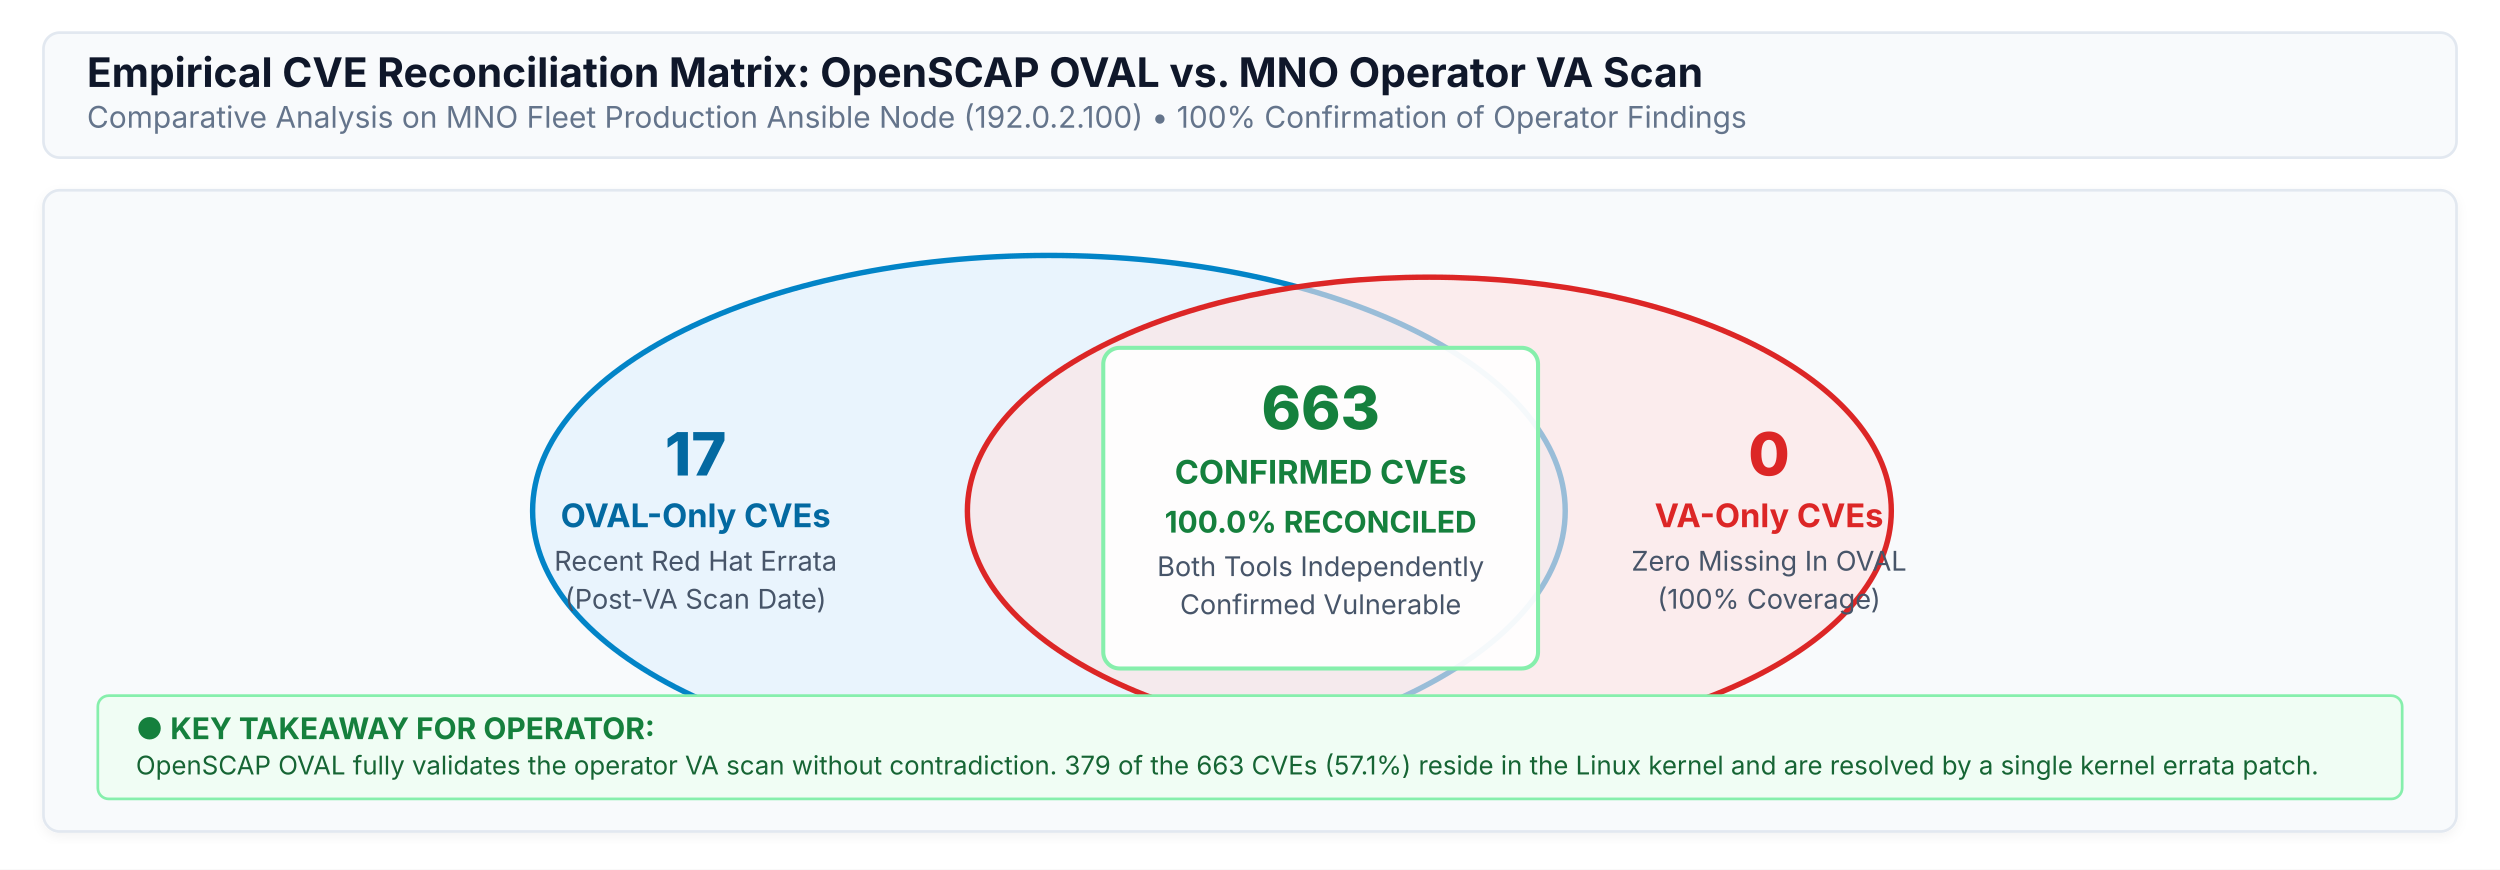
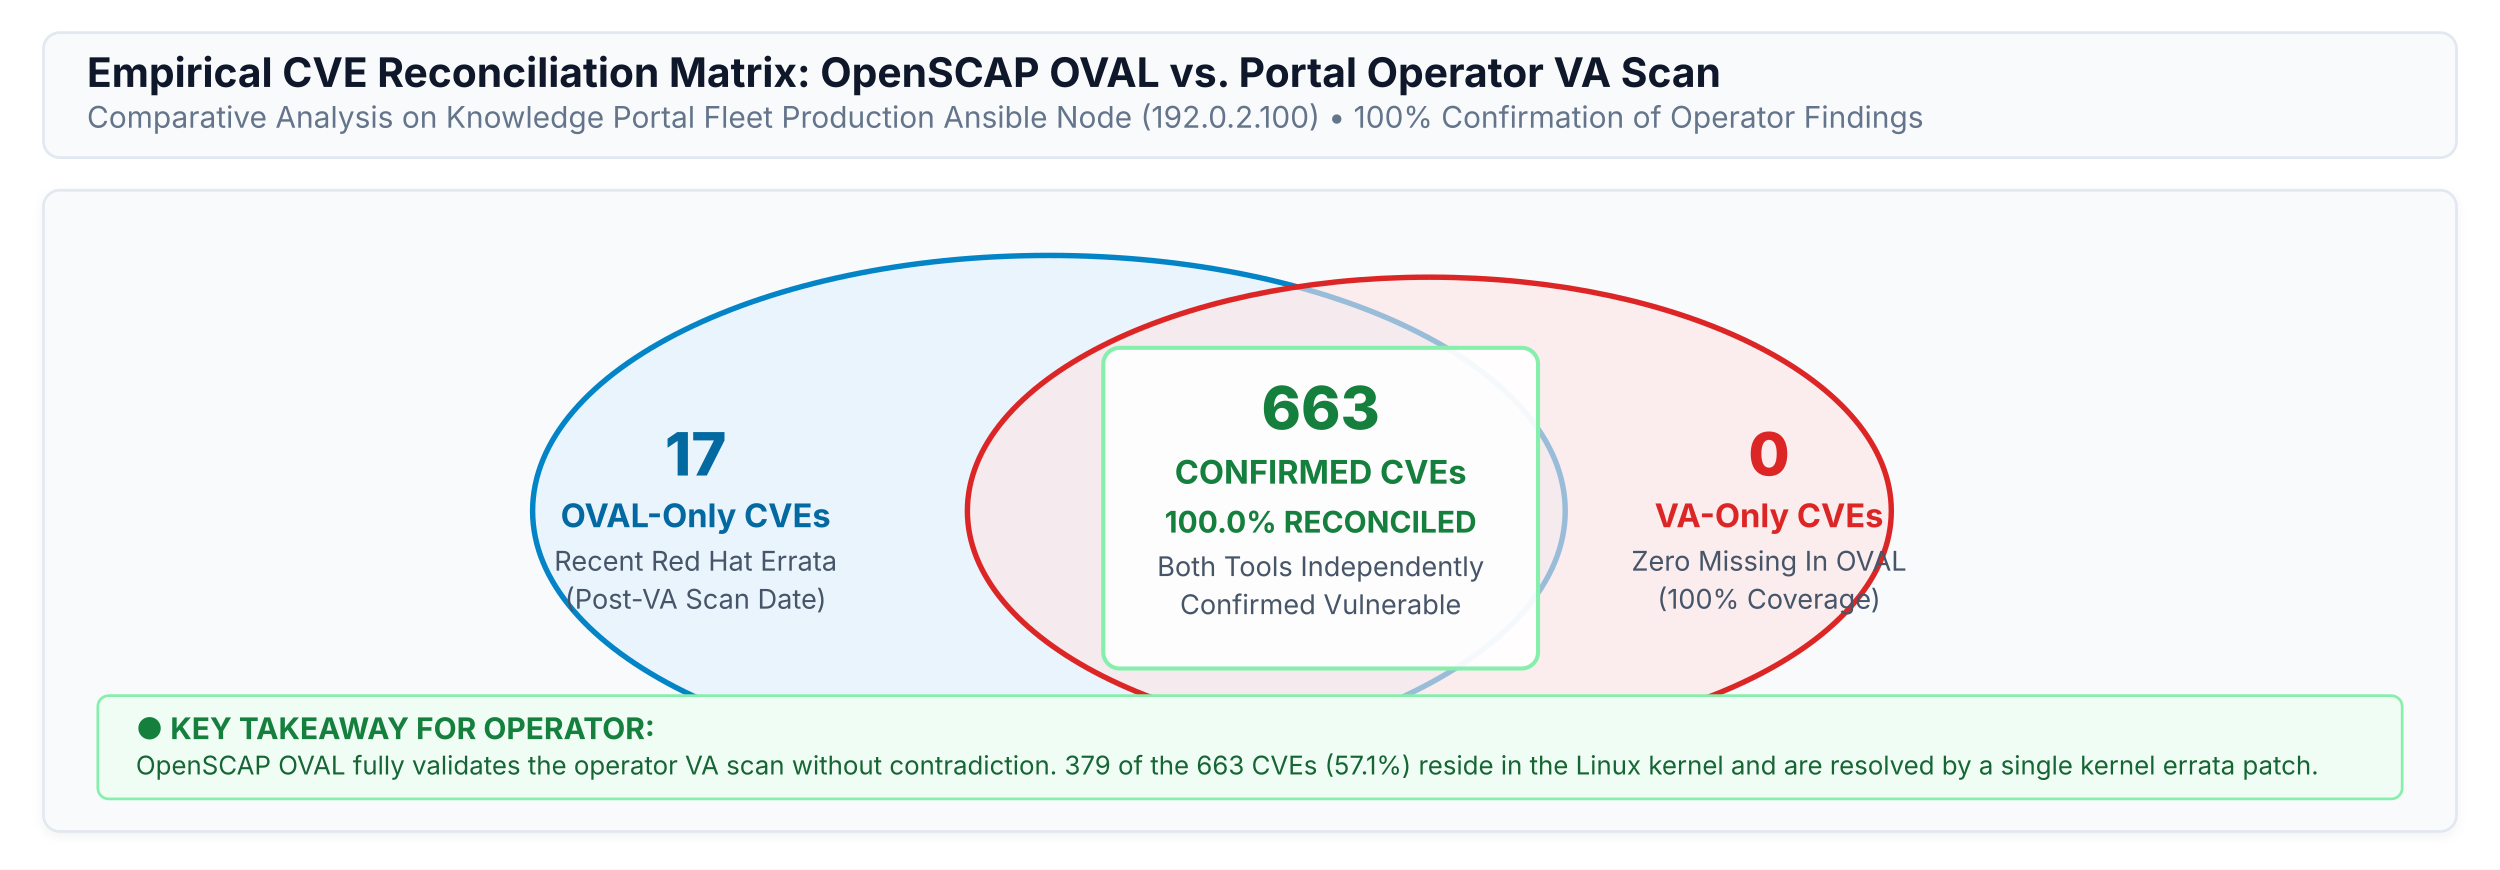
<svg xmlns="http://www.w3.org/2000/svg" viewBox="0 0 920 320" width="100%" height="100%">
  <defs>
    <style>
      .bg { fill: #FFFFFF; }
      .venn-title { font-family: 'Inter', system-ui, -apple-system, sans-serif; font-size: 15px; font-weight: 700; fill: #0F172A; }
      .venn-sub { font-family: 'Inter', system-ui, -apple-system, sans-serif; font-size: 11px; fill: #64748B; }
      .circle-title { font-family: 'Inter', system-ui, -apple-system, sans-serif; font-size: 12px; font-weight: 700; }
      .circle-meta { font-family: 'Inter', system-ui, -apple-system, sans-serif; font-size: 10px; fill: #475569; }
      .circle-stat { font-family: 'Inter', system-ui, -apple-system, sans-serif; font-size: 22px; font-weight: 800; }
      .callout-title { font-family: 'Inter', system-ui, -apple-system, sans-serif; font-size: 11px; font-weight: 700; fill: #15803D; }
      .callout-text { font-family: 'Inter', system-ui, -apple-system, sans-serif; font-size: 9.5px; fill: #166534; }
    </style>
    <filter id="shadow" x="-2%" y="-2%" width="104%" height="104%">
      <feDropShadow dx="0" dy="1.5" stdDeviation="2" flood-color="#0F172A" flood-opacity="0.05" />
    </filter>
  </defs>
  <rect width="920" height="320" class="bg" />
  <rect x="16" y="12" width="888" height="46" rx="6" fill="#F8FAFC" stroke="#E2E8F0" stroke-width="1" />
-   <text x="32" y="32" class="venn-title">Empirical CVE Reconciliation Matrix: OpenSCAP OVAL vs. MNO Operator VA Scan</text>
-   <text x="32" y="47" class="venn-sub">Comparative Analysis on MNO Fleet Production Ansible Node (192.0.2.100) • 100% Confirmation of Operator Findings</text>
+   <text x="32" y="32" class="venn-title">Empirical CVE Reconciliation Matrix: OpenSCAP OVAL vs. Portal Operator VA Scan</text>
+   <text x="32" y="47" class="venn-sub">Comparative Analysis on Knowledge Portal Fleet Production Ansible Node (192.0.2.100) • 100% Confirmation of Operator Findings</text>
  <g transform="translate(16, 70)">
    <rect width="888" height="236" rx="6" fill="#F8FAFC" stroke="#E2E8F0" stroke-width="1" filter="url(#shadow)" />
    <ellipse cx="370" cy="118" rx="190" ry="94" fill="#E0F2FE" fill-opacity="0.65" stroke="#0284C7" stroke-width="2" />
    <ellipse cx="510" cy="118" rx="170" ry="86" fill="#FEE2E2" fill-opacity="0.60" stroke="#DC2626" stroke-width="2" />
    <text x="240" y="105" class="circle-stat" fill="#0369A1" text-anchor="middle">17</text>
    <text x="240" y="124" class="circle-title" fill="#0369A1" text-anchor="middle">OVAL-Only CVEs</text>
    <text x="240" y="140" class="circle-meta" text-anchor="middle">Recent Red Hat Errata</text>
    <text x="240" y="154" class="circle-meta" text-anchor="middle">(Post-VA Scan Date)</text>
    <rect x="390" y="58" width="160" height="118" rx="6" fill="#FFFFFF" fill-opacity="0.9" stroke="#86EFAC" stroke-width="1.5" />
    <text x="470" y="88" class="circle-stat" fill="#15803D" text-anchor="middle">663</text>
    <text x="470" y="108" class="circle-title" fill="#15803D" text-anchor="middle">CONFIRMED CVEs</text>
    <text x="470" y="126" class="callout-title" text-anchor="middle">100.0% RECONCILED</text>
    <text x="470" y="142" class="circle-meta" text-anchor="middle">Both Tools Independently</text>
    <text x="470" y="156" class="circle-meta" text-anchor="middle">Confirmed Vulnerable</text>
    <text x="635" y="105" class="circle-stat" fill="#DC2626" text-anchor="middle">0</text>
    <text x="635" y="124" class="circle-title" fill="#DC2626" text-anchor="middle">VA-Only CVEs</text>
    <text x="635" y="140" class="circle-meta" text-anchor="middle">Zero Missing In OVAL</text>
    <text x="635" y="154" class="circle-meta" text-anchor="middle">(100% Coverage)</text>
    <rect x="20" y="186" width="848" height="38" rx="4" fill="#F0FDF4" stroke="#86EFAC" stroke-width="1" />
    <text x="34" y="202" class="callout-title">● KEY TAKEAWAY FOR OPERATOR:</text>
    <text x="34" y="215" class="callout-text">OpenSCAP OVAL fully validates the operator VA scan without contradiction. 379 of the 663 CVEs (57.1%) reside in the Linux kernel and are resolved by a single kernel errata patch.</text>
  </g>
</svg>
